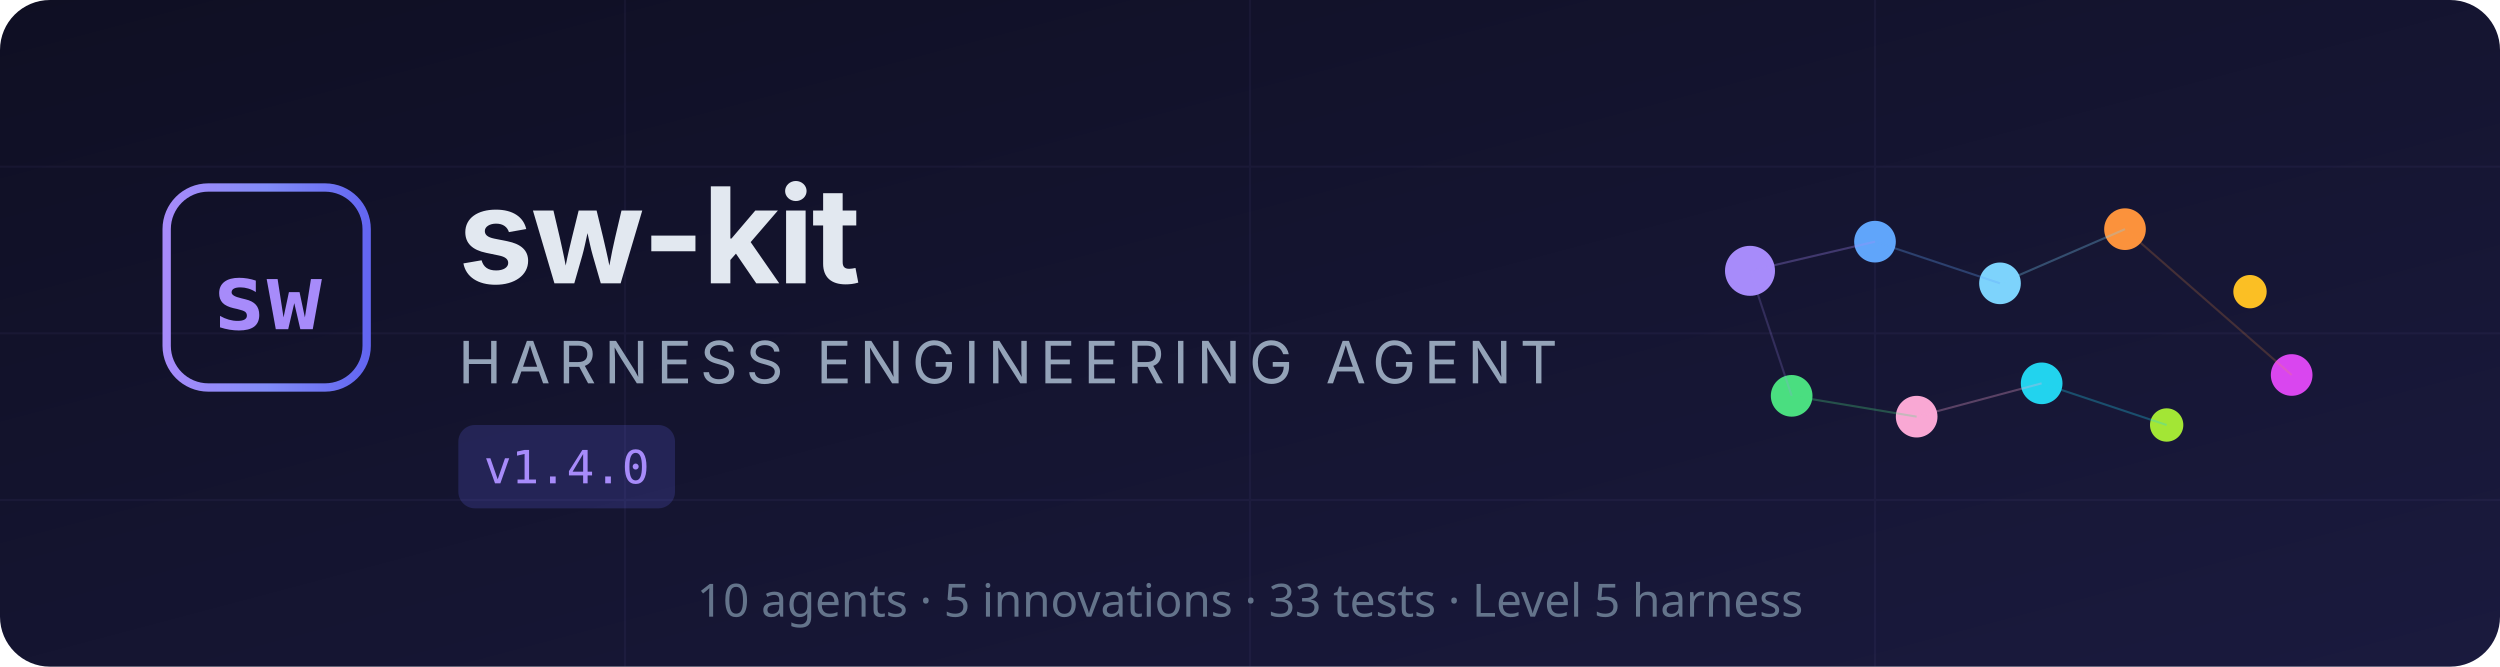
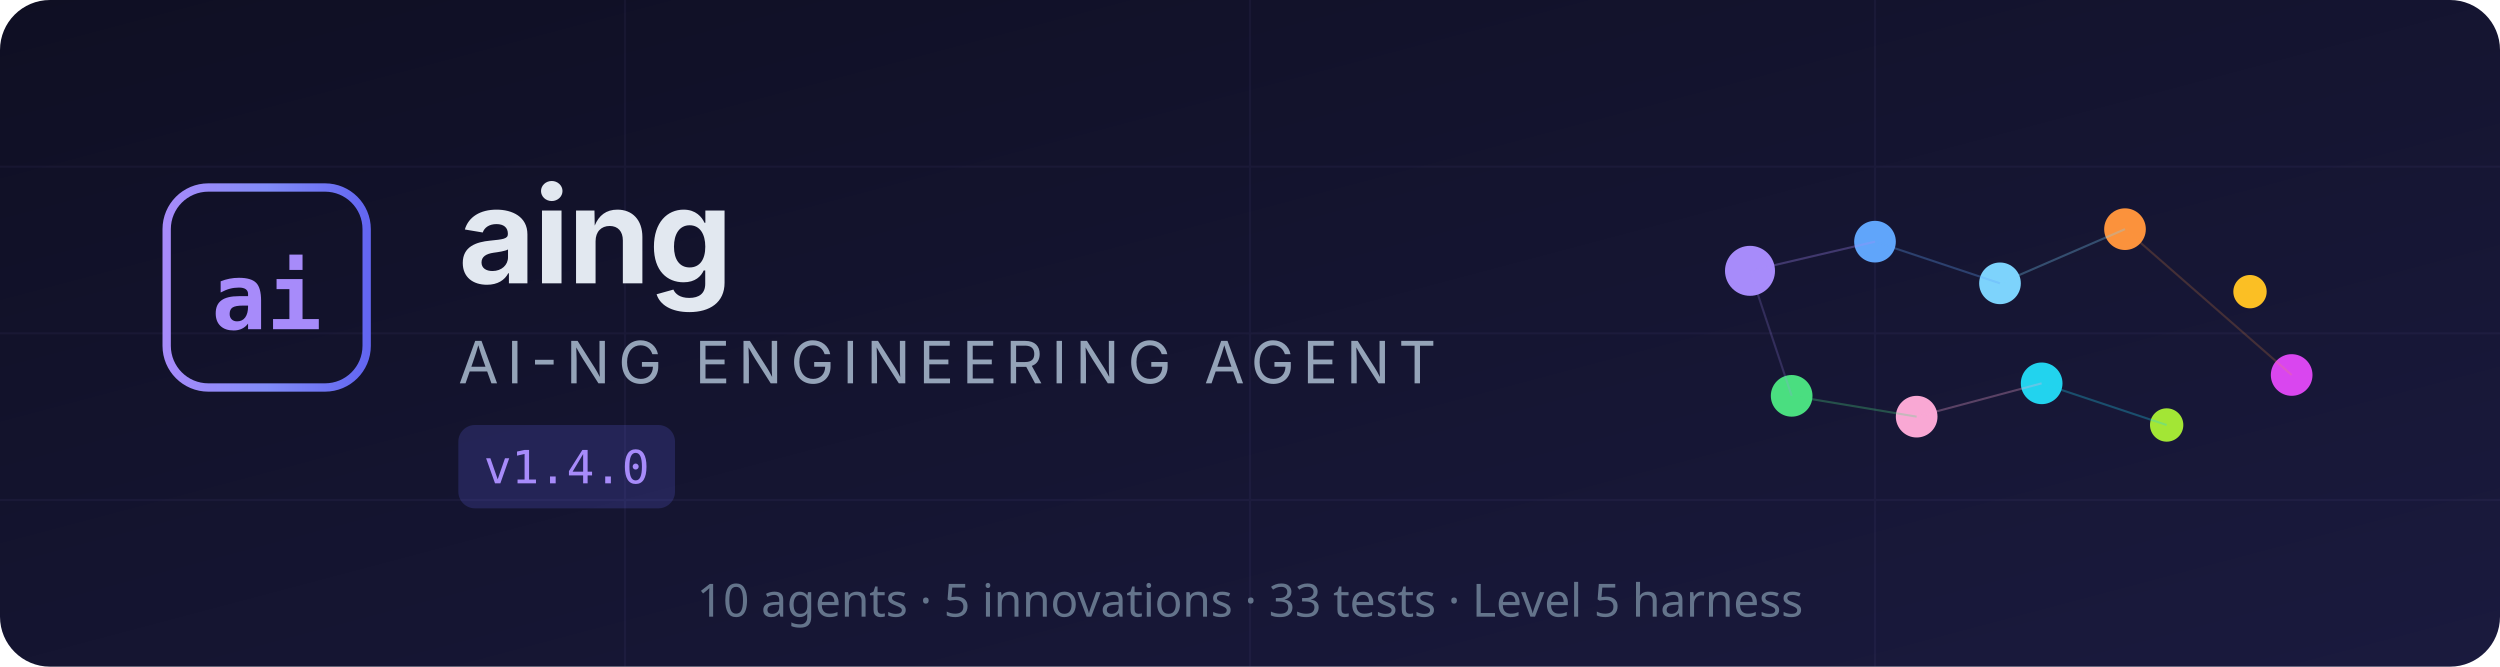
<svg xmlns="http://www.w3.org/2000/svg" width="600" height="160" viewBox="0 0 600 160">
  <defs>
    <linearGradient id="bg" x1="0%" y1="0%" x2="100%" y2="100%">
      <stop offset="0%" style="stop-color:#0f0f23;stop-opacity:1" />
      <stop offset="100%" style="stop-color:#1a1a3e;stop-opacity:1" />
    </linearGradient>
    <linearGradient id="accent" x1="0%" y1="0%" x2="100%" y2="0%">
      <stop offset="0%" style="stop-color:#a78bfa" />
      <stop offset="50%" style="stop-color:#818cf8" />
      <stop offset="100%" style="stop-color:#6366f1" />
    </linearGradient>
    <linearGradient id="glow" x1="0%" y1="0%" x2="100%" y2="0%">
      <stop offset="0%" style="stop-color:#c084fc;stop-opacity:0.6" />
      <stop offset="100%" style="stop-color:#818cf8;stop-opacity:0" />
    </linearGradient>
  </defs>
  <rect width="600" height="160" rx="12" fill="url(#bg)" />
  <g opacity="0.05" stroke="#a78bfa" stroke-width="0.5">
    <line x1="0" y1="40" x2="600" y2="40" />
    <line x1="0" y1="80" x2="600" y2="80" />
    <line x1="0" y1="120" x2="600" y2="120" />
    <line x1="150" y1="0" x2="150" y2="160" />
    <line x1="300" y1="0" x2="300" y2="160" />
    <line x1="450" y1="0" x2="450" y2="160" />
  </g>
  <rect x="-200" y="78" width="200" height="2" fill="url(#glow)" rx="1">
    <animate attributeName="x" from="-200" to="800" dur="4s" repeatCount="indefinite" />
  </rect>
  <g transform="translate(40, 45)">
    <rect width="48" height="48" rx="10" fill="none" stroke="url(#accent)" stroke-width="2">
      <animate attributeName="stroke-opacity" values="0.6;1;0.6" dur="3s" repeatCount="indefinite" />
    </rect>
-     <text x="24" y="34" text-anchor="middle" fill="#a78bfa" font-family="monospace" font-size="22" font-weight="bold">sw</text>
+     <text x="24" y="34" text-anchor="middle" fill="#a78bfa" font-family="monospace" font-size="22" font-weight="bold">ai</text>
  </g>
-   <text x="110" y="68" fill="#e2e8f0" font-family="system-ui, -apple-system, sans-serif" font-size="32" font-weight="700" letter-spacing="-0.5">sw-kit</text>
-   <text x="110" y="92" fill="#94a3b8" font-family="system-ui, -apple-system, sans-serif" font-size="14" letter-spacing="2">HARNESS ENGINEERING AGENT</text>
+   <text x="110" y="68" fill="#e2e8f0" font-family="system-ui, -apple-system, sans-serif" font-size="32" font-weight="700" letter-spacing="-0.5">aing</text>
+   <text x="110" y="92" fill="#94a3b8" font-family="system-ui, -apple-system, sans-serif" font-size="14" letter-spacing="2">AI-NG ENGINEERING AGENT</text>
  <rect x="110" y="102" width="52" height="20" rx="4" fill="#6366f1" opacity="0.2" />
  <text x="136" y="116" text-anchor="middle" fill="#a78bfa" font-family="monospace" font-size="11">v1.4.0</text>
  <g transform="translate(400, 50)">
    <circle cx="20" cy="15" r="6" fill="#a78bfa">
      <animate attributeName="opacity" values="0.4;1;0.4" dur="2s" begin="0s" repeatCount="indefinite" />
    </circle>
    <circle cx="50" cy="8" r="5" fill="#60a5fa">
      <animate attributeName="opacity" values="0.4;1;0.4" dur="2s" begin="0.3s" repeatCount="indefinite" />
    </circle>
    <circle cx="80" cy="18" r="5" fill="#7dd3fc">
      <animate attributeName="opacity" values="0.4;1;0.4" dur="2s" begin="0.5s" repeatCount="indefinite" />
    </circle>
    <circle cx="110" cy="5" r="5" fill="#fb923c">
      <animate attributeName="opacity" values="0.4;1;0.4" dur="2s" begin="0.7s" repeatCount="indefinite" />
    </circle>
    <circle cx="140" cy="20" r="4" fill="#fbbf24">
      <animate attributeName="opacity" values="0.4;1;0.4" dur="2s" begin="0.9s" repeatCount="indefinite" />
    </circle>
    <circle cx="30" cy="45" r="5" fill="#4ade80">
      <animate attributeName="opacity" values="0.4;1;0.4" dur="2s" begin="1.1s" repeatCount="indefinite" />
    </circle>
    <circle cx="60" cy="50" r="5" fill="#f9a8d4">
      <animate attributeName="opacity" values="0.4;1;0.4" dur="2s" begin="1.3s" repeatCount="indefinite" />
    </circle>
    <circle cx="90" cy="42" r="5" fill="#22d3ee">
      <animate attributeName="opacity" values="0.4;1;0.4" dur="2s" begin="1.5s" repeatCount="indefinite" />
    </circle>
    <circle cx="120" cy="52" r="4" fill="#a3e635">
      <animate attributeName="opacity" values="0.4;1;0.4" dur="2s" begin="1.7s" repeatCount="indefinite" />
    </circle>
    <circle cx="150" cy="40" r="5" fill="#d946ef">
      <animate attributeName="opacity" values="0.4;1;0.4" dur="2s" begin="1.9s" repeatCount="indefinite" />
    </circle>
    <line x1="20" y1="15" x2="50" y2="8" stroke="#a78bfa" stroke-width="0.5" opacity="0.3">
      <animate attributeName="opacity" values="0.1;0.4;0.1" dur="3s" repeatCount="indefinite" />
    </line>
    <line x1="50" y1="8" x2="80" y2="18" stroke="#60a5fa" stroke-width="0.5" opacity="0.3">
      <animate attributeName="opacity" values="0.1;0.4;0.1" dur="3s" begin="0.5s" repeatCount="indefinite" />
    </line>
    <line x1="80" y1="18" x2="110" y2="5" stroke="#7dd3fc" stroke-width="0.5" opacity="0.3">
      <animate attributeName="opacity" values="0.1;0.4;0.1" dur="3s" begin="1s" repeatCount="indefinite" />
    </line>
    <line x1="30" y1="45" x2="60" y2="50" stroke="#4ade80" stroke-width="0.5" opacity="0.3">
      <animate attributeName="opacity" values="0.1;0.4;0.1" dur="3s" begin="1.5s" repeatCount="indefinite" />
    </line>
    <line x1="60" y1="50" x2="90" y2="42" stroke="#f9a8d4" stroke-width="0.5" opacity="0.3">
      <animate attributeName="opacity" values="0.1;0.4;0.1" dur="3s" begin="2s" repeatCount="indefinite" />
    </line>
    <line x1="90" y1="42" x2="120" y2="52" stroke="#22d3ee" stroke-width="0.5" opacity="0.3">
      <animate attributeName="opacity" values="0.1;0.4;0.1" dur="3s" begin="2.5s" repeatCount="indefinite" />
    </line>
    <line x1="20" y1="15" x2="30" y2="45" stroke="#a78bfa" stroke-width="0.5" opacity="0.2">
      <animate attributeName="opacity" values="0.1;0.3;0.1" dur="4s" repeatCount="indefinite" />
    </line>
    <line x1="110" y1="5" x2="150" y2="40" stroke="#fb923c" stroke-width="0.5" opacity="0.2">
      <animate attributeName="opacity" values="0.1;0.3;0.1" dur="4s" begin="1s" repeatCount="indefinite" />
    </line>
  </g>
  <text x="300" y="148" text-anchor="middle" fill="#64748b" font-family="system-ui, sans-serif" font-size="11">
    10 agents · 5 innovations · 33 tests · Level 5 harness
  </text>
</svg>
